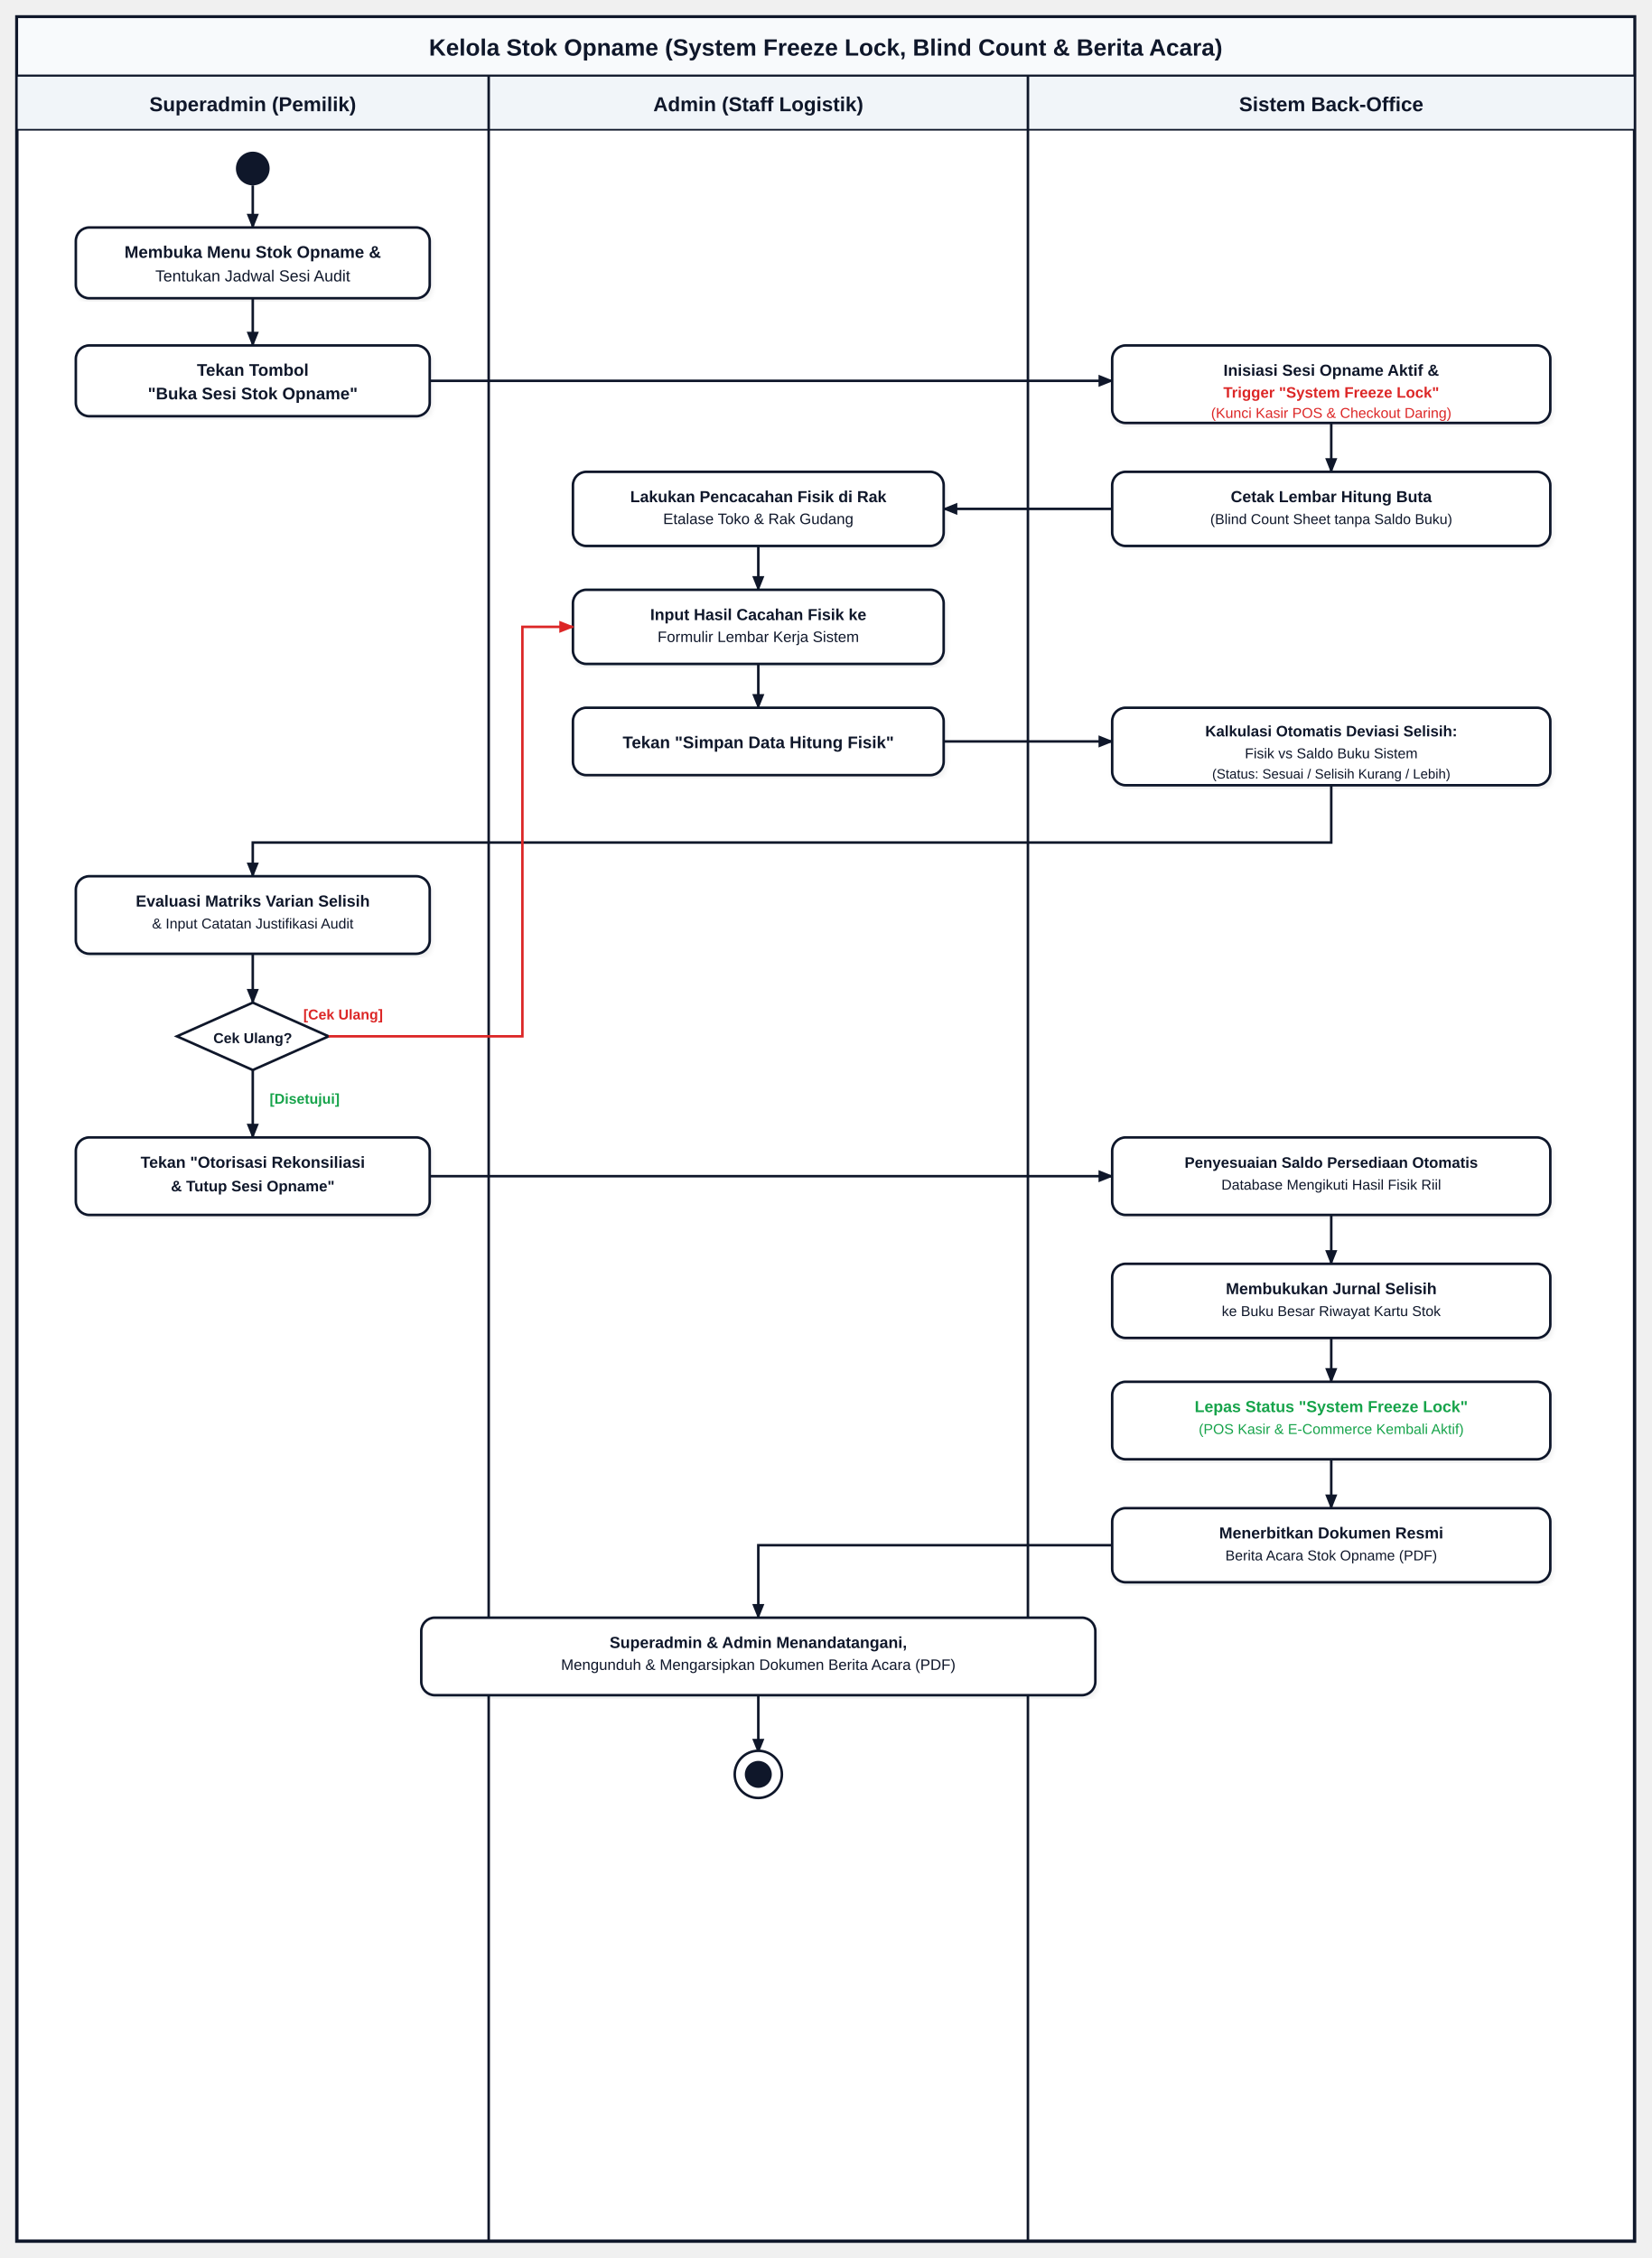
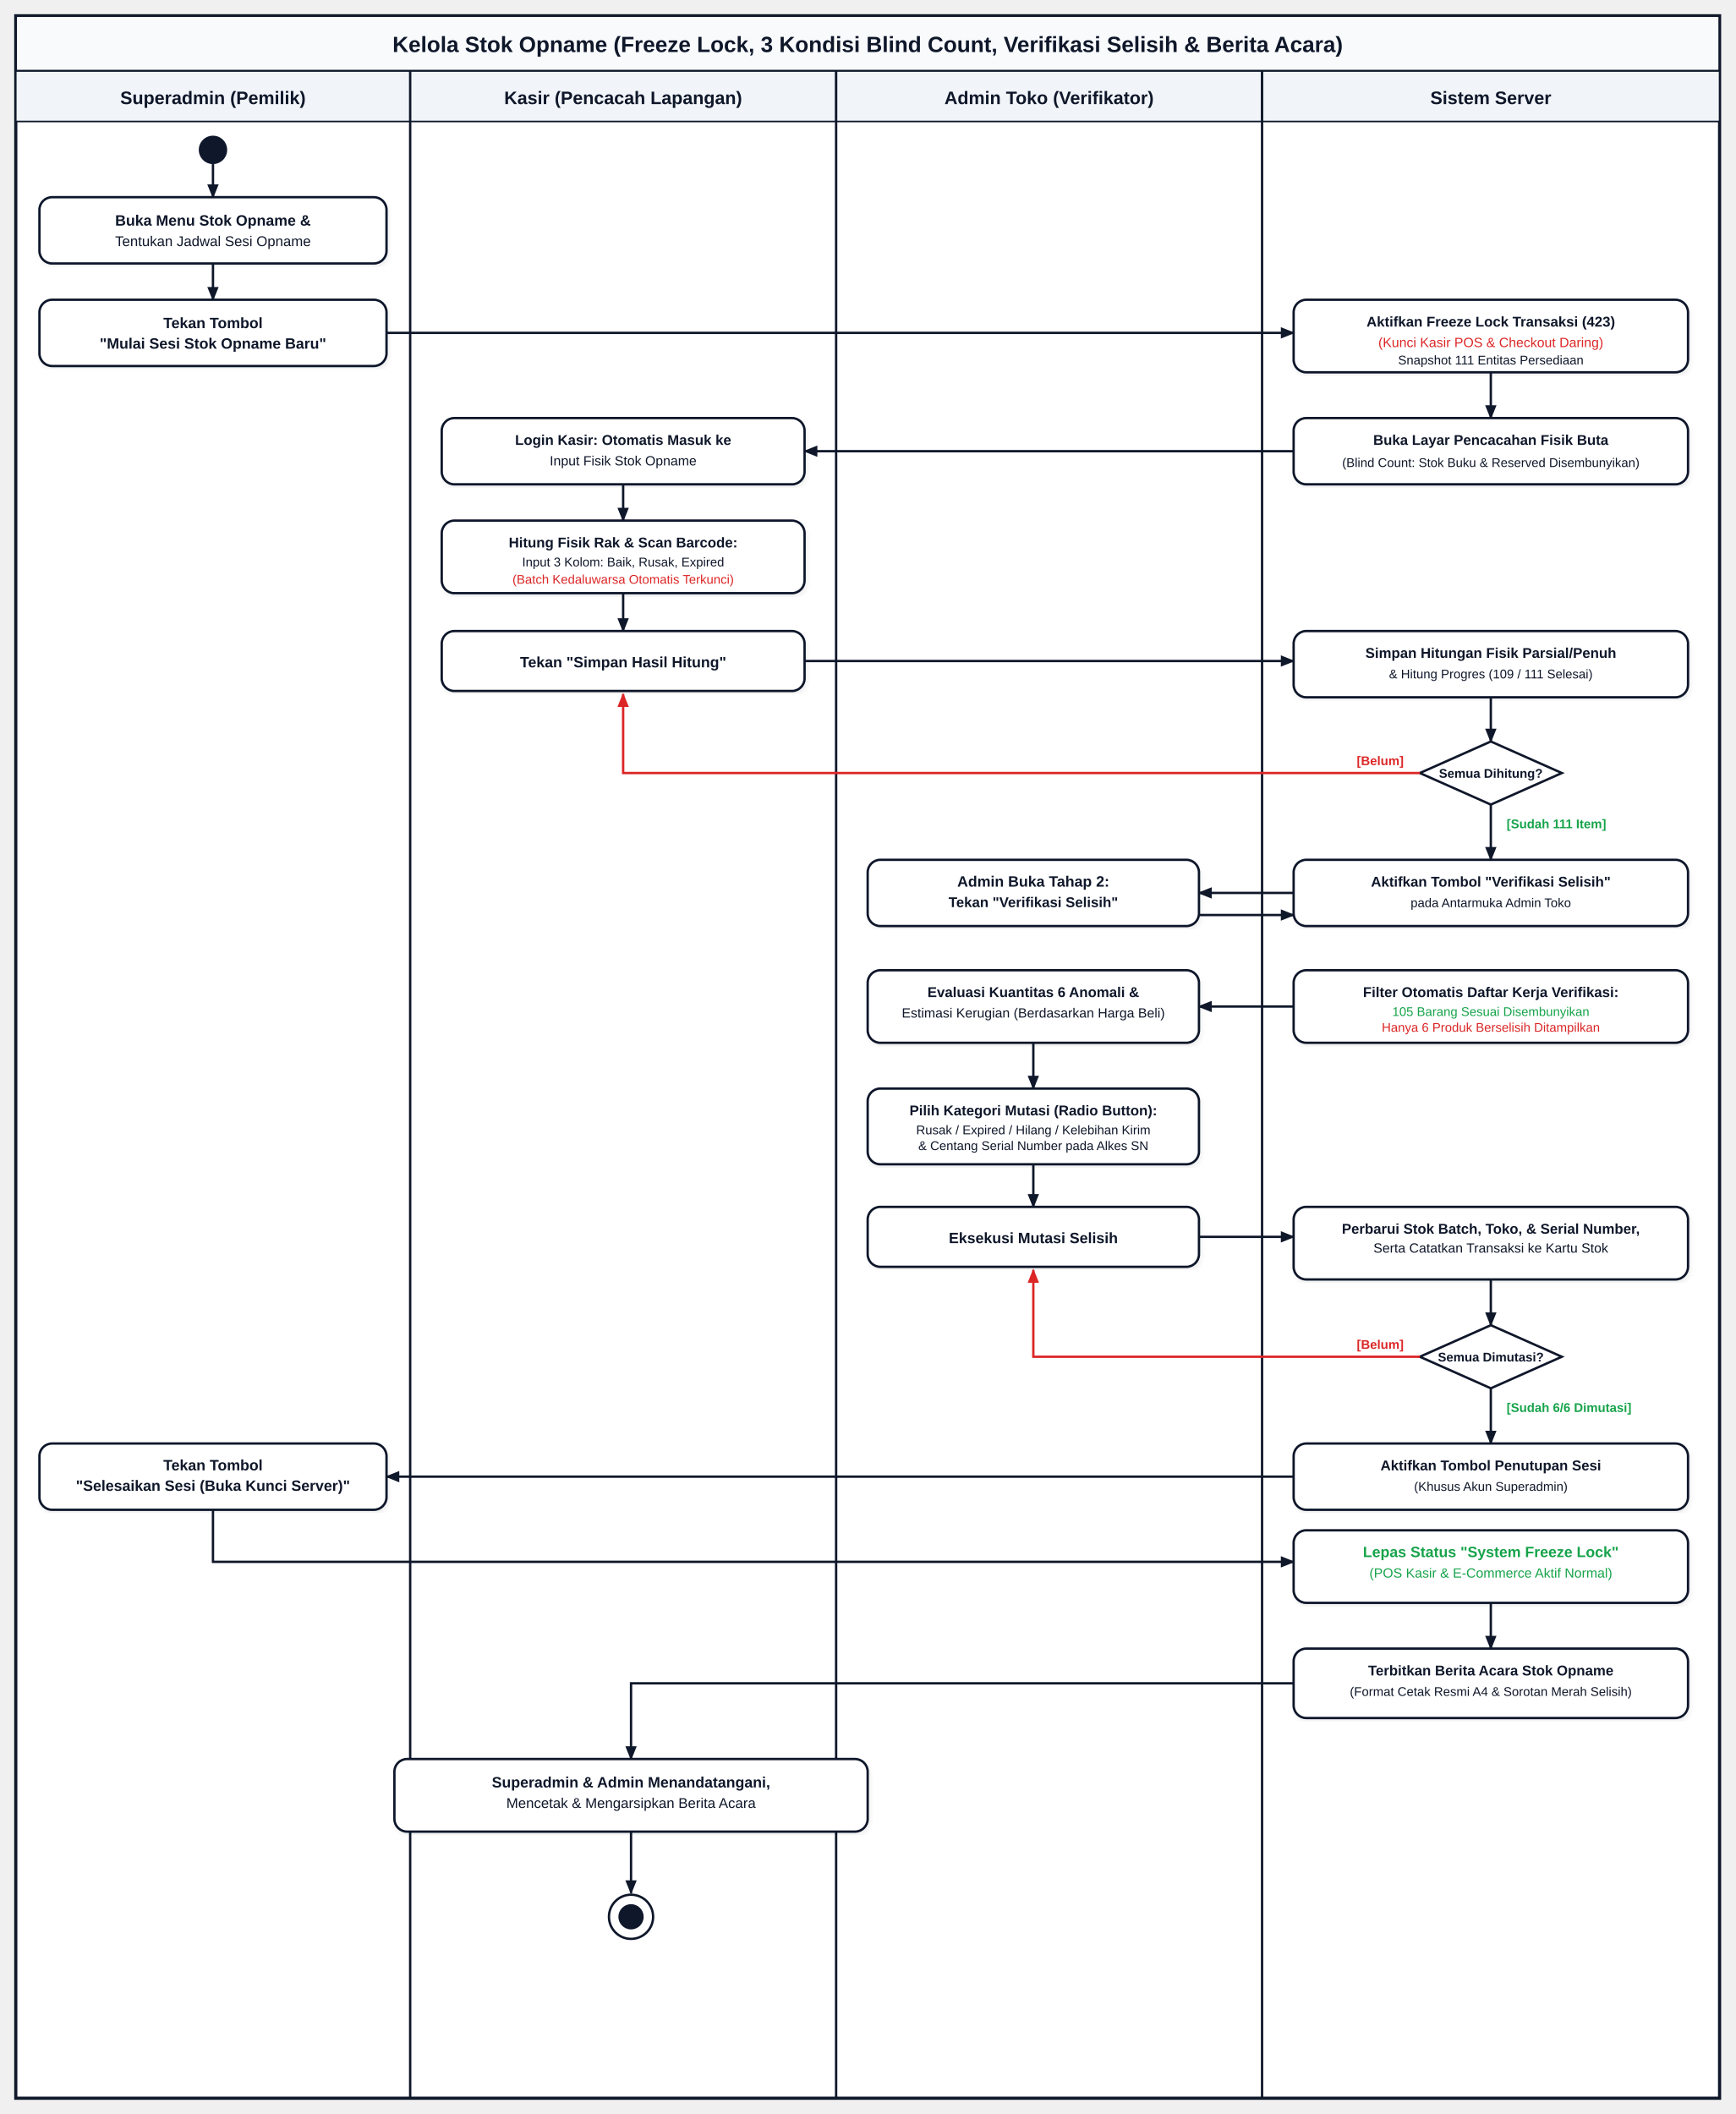
- <svg xmlns="http://www.w3.org/2000/svg" viewBox="0 0 980 1340" width="100%" height="100%" style="font-family: Arial, sans-serif; background: #ffffff;">
+ <svg xmlns="http://www.w3.org/2000/svg" viewBox="0 0 1100 1340" width="100%" height="100%" style="font-family: Arial, sans-serif; background: #ffffff;">
  <defs>
    <marker id="arrow" viewBox="0 0 10 10" refX="9" refY="5" markerWidth="6" markerHeight="6" orient="auto-start-reverse">
      <path d="M 0 1 L 10 5 L 0 9 z" fill="#0f172a" />
    </marker>
    <marker id="arrow-red" viewBox="0 0 10 10" refX="9" refY="5" markerWidth="6" markerHeight="6" orient="auto-start-reverse">
      <path d="M 0 1 L 10 5 L 0 9 z" fill="#dc2626" />
    </marker>
    <marker id="arrow-green" viewBox="0 0 10 10" refX="9" refY="5" markerWidth="6" markerHeight="6" orient="auto-start-reverse">
      <path d="M 0 1 L 10 5 L 0 9 z" fill="#16a34a" />
    </marker>
-     <marker id="arrow-blue" viewBox="0 0 10 10" refX="9" refY="5" markerWidth="6" markerHeight="6" orient="auto-start-reverse">
-       <path d="M 0 1 L 10 5 L 0 9 z" fill="#2563eb" />
-     </marker>
    <filter id="shadow" x="-5%" y="-5%" width="110%" height="110%">
      <feDropShadow dx="1" dy="2" stdDeviation="1.5" flood-opacity="0.06" />
    </filter>
  </defs>
-   <rect x="10" y="10" width="960" height="1320" fill="#ffffff" stroke="#0f172a" stroke-width="2" />
-   <rect x="10" y="10" width="960" height="35" fill="#f8fafc" stroke="#0f172a" stroke-width="1.5" />
-   <text x="490" y="33" text-anchor="middle" font-size="14" font-weight="bold" fill="#0f172a">Kelola Stok Opname (System Freeze Lock, Blind Count &amp; Berita Acara)</text>
-   <rect x="10" y="45" width="280" height="32" fill="#f1f5f9" stroke="#0f172a" stroke-width="1" />
-   <text x="150" y="66" text-anchor="middle" font-size="12" font-weight="bold" fill="#0f172a">Superadmin (Pemilik)</text>
-   <rect x="290" y="45" width="320" height="32" fill="#f1f5f9" stroke="#0f172a" stroke-width="1" />
-   <text x="450" y="66" text-anchor="middle" font-size="12" font-weight="bold" fill="#0f172a">Admin (Staff Logistik)</text>
-   <rect x="610" y="45" width="360" height="32" fill="#f1f5f9" stroke="#0f172a" stroke-width="1" />
-   <text x="790" y="66" text-anchor="middle" font-size="12" font-weight="bold" fill="#0f172a">Sistem Back-Office</text>
-   <line x1="290" y1="45" x2="290" y2="1330" stroke="#0f172a" stroke-width="1.5" />
-   <line x1="610" y1="45" x2="610" y2="1330" stroke="#0f172a" stroke-width="1.5" />
-   <circle cx="150" cy="100" r="10" fill="#0f172a" />
-   <line x1="150" y1="110" x2="150" y2="135" stroke="#0f172a" stroke-width="1.5" marker-end="url(#arrow)" />
-   <rect x="45" y="135" width="210" height="42" rx="8" fill="#ffffff" stroke="#0f172a" stroke-width="1.5" filter="url(#shadow)" />
-   <text x="150" y="153" text-anchor="middle" font-size="10" font-weight="bold" fill="#0f172a">Membuka Menu Stok Opname &amp;</text>
-   <text x="150" y="167" text-anchor="middle" font-size="9.5" fill="#0f172a">Tentukan Jadwal Sesi Audit</text>
-   <line x1="150" y1="177" x2="150" y2="205" stroke="#0f172a" stroke-width="1.5" marker-end="url(#arrow)" />
-   <rect x="45" y="205" width="210" height="42" rx="8" fill="#ffffff" stroke="#0f172a" stroke-width="1.5" filter="url(#shadow)" />
-   <text x="150" y="223" text-anchor="middle" font-size="10" font-weight="bold" fill="#0f172a">Tekan Tombol</text>
-   <text x="150" y="237" text-anchor="middle" font-size="10" font-weight="bold" fill="#0f172a">"Buka Sesi Stok Opname"</text>
-   <path d="M 255 226 L 660 226" fill="none" stroke="#0f172a" stroke-width="1.5" marker-end="url(#arrow)" />
-   <rect x="660" y="205" width="260" height="46" rx="8" fill="#ffffff" stroke="#0f172a" stroke-width="1.5" filter="url(#shadow)" />
-   <text x="790" y="223" text-anchor="middle" font-size="9.5" font-weight="bold" fill="#0f172a">Inisiasi Sesi Opname Aktif &amp;</text>
-   <text x="790" y="236" text-anchor="middle" font-size="9" font-weight="bold" fill="#dc2626">Trigger "System Freeze Lock"</text>
-   <text x="790" y="248" text-anchor="middle" font-size="8.5" fill="#dc2626">(Kunci Kasir POS &amp; Checkout Daring)</text>
-   <line x1="790" y1="251" x2="790" y2="280" stroke="#0f172a" stroke-width="1.5" marker-end="url(#arrow)" />
-   <rect x="660" y="280" width="260" height="44" rx="8" fill="#ffffff" stroke="#0f172a" stroke-width="1.5" filter="url(#shadow)" />
-   <text x="790" y="298" text-anchor="middle" font-size="9.5" font-weight="bold" fill="#0f172a">Cetak Lembar Hitung Buta</text>
-   <text x="790" y="311" text-anchor="middle" font-size="8.5" fill="#0f172a">(Blind Count Sheet tanpa Saldo Buku)</text>
-   <path d="M 660 302 L 560 302" fill="none" stroke="#0f172a" stroke-width="1.5" marker-end="url(#arrow)" />
-   <rect x="340" y="280" width="220" height="44" rx="8" fill="#ffffff" stroke="#0f172a" stroke-width="1.5" filter="url(#shadow)" />
-   <text x="450" y="298" text-anchor="middle" font-size="9.5" font-weight="bold" fill="#0f172a">Lakukan Pencacahan Fisik di Rak</text>
-   <text x="450" y="311" text-anchor="middle" font-size="9" fill="#0f172a">Etalase Toko &amp; Rak Gudang</text>
-   <line x1="450" y1="324" x2="450" y2="350" stroke="#0f172a" stroke-width="1.5" marker-end="url(#arrow)" />
-   <rect x="340" y="350" width="220" height="44" rx="8" fill="#ffffff" stroke="#0f172a" stroke-width="1.5" filter="url(#shadow)" />
-   <text x="450" y="368" text-anchor="middle" font-size="9.5" font-weight="bold" fill="#0f172a">Input Hasil Cacahan Fisik ke</text>
-   <text x="450" y="381" text-anchor="middle" font-size="9" fill="#0f172a">Formulir Lembar Kerja Sistem</text>
-   <line x1="450" y1="394" x2="450" y2="420" stroke="#0f172a" stroke-width="1.5" marker-end="url(#arrow)" />
-   <rect x="340" y="420" width="220" height="40" rx="8" fill="#ffffff" stroke="#0f172a" stroke-width="1.5" filter="url(#shadow)" />
-   <text x="450" y="444" text-anchor="middle" font-size="10" font-weight="bold" fill="#0f172a">Tekan "Simpan Data Hitung Fisik"</text>
-   <path d="M 560 440 L 660 440" fill="none" stroke="#0f172a" stroke-width="1.5" marker-end="url(#arrow)" />
-   <rect x="660" y="420" width="260" height="46" rx="8" fill="#ffffff" stroke="#0f172a" stroke-width="1.5" filter="url(#shadow)" />
-   <text x="790" y="437" text-anchor="middle" font-size="9" font-weight="bold" fill="#0f172a">Kalkulasi Otomatis Deviasi Selisih:</text>
-   <text x="790" y="450" text-anchor="middle" font-size="8.5" fill="#0f172a">Fisik vs Saldo Buku Sistem</text>
-   <text x="790" y="462" text-anchor="middle" font-size="8" fill="#0f172a">(Status: Sesuai / Selisih Kurang / Lebih)</text>
-   <path d="M 790 466 L 790 500 L 150 500 L 150 520" fill="none" stroke="#0f172a" stroke-width="1.5" marker-end="url(#arrow)" />
-   <rect x="45" y="520" width="210" height="46" rx="8" fill="#ffffff" stroke="#0f172a" stroke-width="1.5" filter="url(#shadow)" />
-   <text x="150" y="538" text-anchor="middle" font-size="9.5" font-weight="bold" fill="#0f172a">Evaluasi Matriks Varian Selisih</text>
-   <text x="150" y="551" text-anchor="middle" font-size="8.5" fill="#0f172a">&amp; Input Catatan Justifikasi Audit</text>
-   <line x1="150" y1="566" x2="150" y2="595" stroke="#0f172a" stroke-width="1.5" marker-end="url(#arrow)" />
-   <polygon points="150,595 195,615 150,635 105,615" fill="#ffffff" stroke="#0f172a" stroke-width="1.5" />
-   <text x="150" y="619" text-anchor="middle" font-size="8.5" font-weight="bold" fill="#0f172a">Cek Ulang?</text>
-   <text x="180" y="605" font-size="8.5" font-weight="bold" fill="#dc2626">[Cek Ulang]</text>
-   <path d="M 195 615 L 310 615 L 310 372 L 340 372" fill="none" stroke="#dc2626" stroke-width="1.5" marker-end="url(#arrow-red)" />
-   <text x="160" y="655" font-size="8.5" font-weight="bold" fill="#16a34a">[Disetujui]</text>
-   <line x1="150" y1="635" x2="150" y2="675" stroke="#0f172a" stroke-width="1.5" marker-end="url(#arrow)" />
-   <rect x="45" y="675" width="210" height="46" rx="8" fill="#ffffff" stroke="#0f172a" stroke-width="1.5" filter="url(#shadow)" />
-   <text x="150" y="693" text-anchor="middle" font-size="9.5" font-weight="bold" fill="#0f172a">Tekan "Otorisasi Rekonsiliasi</text>
-   <text x="150" y="707" text-anchor="middle" font-size="9" font-weight="bold" fill="#0f172a">&amp; Tutup Sesi Opname"</text>
-   <path d="M 255 698 L 660 698" fill="none" stroke="#0f172a" stroke-width="1.5" marker-end="url(#arrow)" />
-   <rect x="660" y="675" width="260" height="46" rx="8" fill="#ffffff" stroke="#0f172a" stroke-width="1.5" filter="url(#shadow)" />
-   <text x="790" y="693" text-anchor="middle" font-size="9" font-weight="bold" fill="#0f172a">Penyesuaian Saldo Persediaan Otomatis</text>
-   <text x="790" y="706" text-anchor="middle" font-size="8.5" fill="#0f172a">Database Mengikuti Hasil Fisik Riil</text>
-   <line x1="790" y1="721" x2="790" y2="750" stroke="#0f172a" stroke-width="1.5" marker-end="url(#arrow)" />
-   <rect x="660" y="750" width="260" height="44" rx="8" fill="#ffffff" stroke="#0f172a" stroke-width="1.5" filter="url(#shadow)" />
-   <text x="790" y="768" text-anchor="middle" font-size="9.5" font-weight="bold" fill="#0f172a">Membukukan Jurnal Selisih</text>
-   <text x="790" y="781" text-anchor="middle" font-size="8.5" fill="#0f172a">ke Buku Besar Riwayat Kartu Stok</text>
-   <line x1="790" y1="794" x2="790" y2="820" stroke="#0f172a" stroke-width="1.5" marker-end="url(#arrow)" />
-   <rect x="660" y="820" width="260" height="46" rx="8" fill="#ffffff" stroke="#0f172a" stroke-width="1.5" filter="url(#shadow)" />
-   <text x="790" y="838" text-anchor="middle" font-size="9.5" font-weight="bold" fill="#16a34a">Lepas Status "System Freeze Lock"</text>
-   <text x="790" y="851" text-anchor="middle" font-size="8.5" fill="#16a34a">(POS Kasir &amp; E-Commerce Kembali Aktif)</text>
-   <line x1="790" y1="866" x2="790" y2="895" stroke="#0f172a" stroke-width="1.5" marker-end="url(#arrow)" />
-   <rect x="660" y="895" width="260" height="44" rx="8" fill="#ffffff" stroke="#0f172a" stroke-width="1.5" filter="url(#shadow)" />
-   <text x="790" y="913" text-anchor="middle" font-size="9.5" font-weight="bold" fill="#0f172a">Menerbitkan Dokumen Resmi</text>
-   <text x="790" y="926" text-anchor="middle" font-size="8.5" fill="#0f172a">Berita Acara Stok Opname (PDF)</text>
-   <path d="M 660 917 L 450 917 L 450 960" fill="none" stroke="#0f172a" stroke-width="1.5" marker-end="url(#arrow)" />
-   <rect x="250" y="960" width="400" height="46" rx="8" fill="#ffffff" stroke="#0f172a" stroke-width="1.5" filter="url(#shadow)" />
-   <text x="450" y="978" text-anchor="middle" font-size="9.5" font-weight="bold" fill="#0f172a">Superadmin &amp; Admin Menandatangani,</text>
-   <text x="450" y="991" text-anchor="middle" font-size="9" fill="#0f172a">Mengunduh &amp; Mengarsipkan Dokumen Berita Acara (PDF)</text>
-   <line x1="450" y1="1006" x2="450" y2="1040" stroke="#0f172a" stroke-width="1.5" marker-end="url(#arrow)" />
-   <circle cx="450" cy="1053" r="14" fill="#ffffff" stroke="#0f172a" stroke-width="1.5" />
-   <circle cx="450" cy="1053" r="8" fill="#0f172a" />
+   <rect x="10" y="10" width="1080" height="1320" fill="#ffffff" stroke="#0f172a" stroke-width="2" />
+   <rect x="10" y="10" width="1080" height="35" fill="#f8fafc" stroke="#0f172a" stroke-width="1.5" />
+   <text x="550" y="33" text-anchor="middle" font-size="14" font-weight="bold" fill="#0f172a">Kelola Stok Opname (Freeze Lock, 3 Kondisi Blind Count, Verifikasi Selisih &amp; Berita Acara)</text>
+   <rect x="10" y="45" width="250" height="32" fill="#f1f5f9" stroke="#0f172a" stroke-width="1" />
+   <text x="135" y="66" text-anchor="middle" font-size="11.5" font-weight="bold" fill="#0f172a">Superadmin (Pemilik)</text>
+   <rect x="260" y="45" width="270" height="32" fill="#f1f5f9" stroke="#0f172a" stroke-width="1" />
+   <text x="395" y="66" text-anchor="middle" font-size="11.5" font-weight="bold" fill="#0f172a">Kasir (Pencacah Lapangan)</text>
+   <rect x="530" y="45" width="270" height="32" fill="#f1f5f9" stroke="#0f172a" stroke-width="1" />
+   <text x="665" y="66" text-anchor="middle" font-size="11.5" font-weight="bold" fill="#0f172a">Admin Toko (Verifikator)</text>
+   <rect x="800" y="45" width="290" height="32" fill="#f1f5f9" stroke="#0f172a" stroke-width="1" />
+   <text x="945" y="66" text-anchor="middle" font-size="11.5" font-weight="bold" fill="#0f172a">Sistem Server</text>
+   <line x1="260" y1="45" x2="260" y2="1330" stroke="#0f172a" stroke-width="1.5" />
+   <line x1="530" y1="45" x2="530" y2="1330" stroke="#0f172a" stroke-width="1.5" />
+   <line x1="800" y1="45" x2="800" y2="1330" stroke="#0f172a" stroke-width="1.5" />
+   <circle cx="135" cy="95" r="9" fill="#0f172a" />
+   <line x1="135" y1="104" x2="135" y2="125" stroke="#0f172a" stroke-width="1.5" marker-end="url(#arrow)" />
+   <rect x="25" y="125" width="220" height="42" rx="8" fill="#ffffff" stroke="#0f172a" stroke-width="1.5" filter="url(#shadow)" />
+   <text x="135" y="143" text-anchor="middle" font-size="9.5" font-weight="bold" fill="#0f172a">Buka Menu Stok Opname &amp;</text>
+   <text x="135" y="156" text-anchor="middle" font-size="9" fill="#0f172a">Tentukan Jadwal Sesi Opname</text>
+   <line x1="135" y1="167" x2="135" y2="190" stroke="#0f172a" stroke-width="1.5" marker-end="url(#arrow)" />
+   <rect x="25" y="190" width="220" height="42" rx="8" fill="#ffffff" stroke="#0f172a" stroke-width="1.5" filter="url(#shadow)" />
+   <text x="135" y="208" text-anchor="middle" font-size="9.5" font-weight="bold" fill="#0f172a">Tekan Tombol</text>
+   <text x="135" y="221" text-anchor="middle" font-size="9.5" font-weight="bold" fill="#0f172a">"Mulai Sesi Stok Opname Baru"</text>
+   <path d="M 245 211 L 820 211" fill="none" stroke="#0f172a" stroke-width="1.5" marker-end="url(#arrow)" />
+   <rect x="820" y="190" width="250" height="46" rx="8" fill="#ffffff" stroke="#0f172a" stroke-width="1.5" filter="url(#shadow)" />
+   <text x="945" y="207" text-anchor="middle" font-size="9" font-weight="bold" fill="#0f172a">Aktifkan Freeze Lock Transaksi (423)</text>
+   <text x="945" y="220" text-anchor="middle" font-size="8.5" fill="#dc2626">(Kunci Kasir POS &amp; Checkout Daring)</text>
+   <text x="945" y="231" text-anchor="middle" font-size="8" fill="#0f172a">Snapshot 111 Entitas Persediaan</text>
+   <line x1="945" y1="236" x2="945" y2="265" stroke="#0f172a" stroke-width="1.5" marker-end="url(#arrow)" />
+   <rect x="820" y="265" width="250" height="42" rx="8" fill="#ffffff" stroke="#0f172a" stroke-width="1.5" filter="url(#shadow)" />
+   <text x="945" y="282" text-anchor="middle" font-size="9" font-weight="bold" fill="#0f172a">Buka Layar Pencacahan Fisik Buta</text>
+   <text x="945" y="296" text-anchor="middle" font-size="8" fill="#0f172a">(Blind Count: Stok Buku &amp; Reserved Disembunyikan)</text>
+   <path d="M 820 286 L 510 286" fill="none" stroke="#0f172a" stroke-width="1.5" marker-end="url(#arrow)" />
+   <rect x="280" y="265" width="230" height="42" rx="8" fill="#ffffff" stroke="#0f172a" stroke-width="1.5" filter="url(#shadow)" />
+   <text x="395" y="282" text-anchor="middle" font-size="9" font-weight="bold" fill="#0f172a">Login Kasir: Otomatis Masuk ke</text>
+   <text x="395" y="295" text-anchor="middle" font-size="8.5" fill="#0f172a">Input Fisik Stok Opname</text>
+   <line x1="395" y1="307" x2="395" y2="330" stroke="#0f172a" stroke-width="1.5" marker-end="url(#arrow)" />
+   <rect x="280" y="330" width="230" height="46" rx="8" fill="#ffffff" stroke="#0f172a" stroke-width="1.5" filter="url(#shadow)" />
+   <text x="395" y="347" text-anchor="middle" font-size="9" font-weight="bold" fill="#0f172a">Hitung Fisik Rak &amp; Scan Barcode:</text>
+   <text x="395" y="359" text-anchor="middle" font-size="8" fill="#0f172a">Input 3 Kolom: Baik, Rusak, Expired</text>
+   <text x="395" y="370" text-anchor="middle" font-size="8" fill="#dc2626">(Batch Kedaluwarsa Otomatis Terkunci)</text>
+   <line x1="395" y1="376" x2="395" y2="400" stroke="#0f172a" stroke-width="1.5" marker-end="url(#arrow)" />
+   <rect x="280" y="400" width="230" height="38" rx="8" fill="#ffffff" stroke="#0f172a" stroke-width="1.5" filter="url(#shadow)" />
+   <text x="395" y="423" text-anchor="middle" font-size="9.5" font-weight="bold" fill="#0f172a">Tekan "Simpan Hasil Hitung"</text>
+   <path d="M 510 419 L 820 419" fill="none" stroke="#0f172a" stroke-width="1.5" marker-end="url(#arrow)" />
+   <rect x="820" y="400" width="250" height="42" rx="8" fill="#ffffff" stroke="#0f172a" stroke-width="1.5" filter="url(#shadow)" />
+   <text x="945" y="417" text-anchor="middle" font-size="9" font-weight="bold" fill="#0f172a">Simpan Hitungan Fisik Parsial/Penuh</text>
+   <text x="945" y="430" text-anchor="middle" font-size="8" fill="#0f172a">&amp; Hitung Progres (109 / 111 Selesai)</text>
+   <line x1="945" y1="442" x2="945" y2="470" stroke="#0f172a" stroke-width="1.5" marker-end="url(#arrow)" />
+   <polygon points="945,470 990,490 945,510 900,490" fill="#ffffff" stroke="#0f172a" stroke-width="1.5" />
+   <text x="945" y="493" text-anchor="middle" font-size="8" font-weight="bold" fill="#0f172a">Semua Dihitung?</text>
+   <text x="860" y="485" font-size="8" font-weight="bold" fill="#dc2626">[Belum]</text>
+   <path d="M 900 490 L 395 490 L 395 440" fill="none" stroke="#dc2626" stroke-width="1.5" marker-end="url(#arrow-red)" />
+   <text x="955" y="525" font-size="8" font-weight="bold" fill="#16a34a">[Sudah 111 Item]</text>
+   <line x1="945" y1="510" x2="945" y2="545" stroke="#0f172a" stroke-width="1.5" marker-end="url(#arrow)" />
+   <rect x="820" y="545" width="250" height="42" rx="8" fill="#ffffff" stroke="#0f172a" stroke-width="1.5" filter="url(#shadow)" />
+   <text x="945" y="562" text-anchor="middle" font-size="9" font-weight="bold" fill="#0f172a">Aktifkan Tombol "Verifikasi Selisih"</text>
+   <text x="945" y="575" text-anchor="middle" font-size="8" fill="#0f172a">pada Antarmuka Admin Toko</text>
+   <path d="M 820 566 L 760 566" fill="none" stroke="#0f172a" stroke-width="1.5" marker-end="url(#arrow)" />
+   <rect x="550" y="545" width="210" height="42" rx="8" fill="#ffffff" stroke="#0f172a" stroke-width="1.5" filter="url(#shadow)" />
+   <text x="655" y="562" text-anchor="middle" font-size="9.5" font-weight="bold" fill="#0f172a">Admin Buka Tahap 2:</text>
+   <text x="655" y="575" text-anchor="middle" font-size="9" font-weight="bold" fill="#0f172a">Tekan "Verifikasi Selisih"</text>
+   <path d="M 760 580 L 820 580" fill="none" stroke="#0f172a" stroke-width="1.5" marker-end="url(#arrow)" />
+   <rect x="820" y="615" width="250" height="46" rx="8" fill="#ffffff" stroke="#0f172a" stroke-width="1.5" filter="url(#shadow)" />
+   <text x="945" y="632" text-anchor="middle" font-size="9" font-weight="bold" fill="#0f172a">Filter Otomatis Daftar Kerja Verifikasi:</text>
+   <text x="945" y="644" text-anchor="middle" font-size="8" fill="#16a34a">105 Barang Sesuai Disembunyikan</text>
+   <text x="945" y="654" text-anchor="middle" font-size="8" fill="#dc2626">Hanya 6 Produk Berselisih Ditampilkan</text>
+   <path d="M 820 638 L 760 638" fill="none" stroke="#0f172a" stroke-width="1.5" marker-end="url(#arrow)" />
+   <rect x="550" y="615" width="210" height="46" rx="8" fill="#ffffff" stroke="#0f172a" stroke-width="1.5" filter="url(#shadow)" />
+   <text x="655" y="632" text-anchor="middle" font-size="9" font-weight="bold" fill="#0f172a">Evaluasi Kuantitas 6 Anomali &amp;</text>
+   <text x="655" y="645" text-anchor="middle" font-size="8.5" fill="#0f172a">Estimasi Kerugian (Berdasarkan Harga Beli)</text>
+   <line x1="655" y1="661" x2="655" y2="690" stroke="#0f172a" stroke-width="1.5" marker-end="url(#arrow)" />
+   <rect x="550" y="690" width="210" height="48" rx="8" fill="#ffffff" stroke="#0f172a" stroke-width="1.5" filter="url(#shadow)" />
+   <text x="655" y="707" text-anchor="middle" font-size="9" font-weight="bold" fill="#0f172a">Pilih Kategori Mutasi (Radio Button):</text>
+   <text x="655" y="719" text-anchor="middle" font-size="8" fill="#0f172a">Rusak / Expired / Hilang / Kelebihan Kirim</text>
+   <text x="655" y="729" text-anchor="middle" font-size="8" fill="#0f172a">&amp; Centang Serial Number pada Alkes SN</text>
+   <line x1="655" y1="738" x2="655" y2="765" stroke="#0f172a" stroke-width="1.5" marker-end="url(#arrow)" />
+   <rect x="550" y="765" width="210" height="38" rx="8" fill="#ffffff" stroke="#0f172a" stroke-width="1.5" filter="url(#shadow)" />
+   <text x="655" y="788" text-anchor="middle" font-size="9.5" font-weight="bold" fill="#0f172a">Eksekusi Mutasi Selisih</text>
+   <path d="M 760 784 L 820 784" fill="none" stroke="#0f172a" stroke-width="1.5" marker-end="url(#arrow)" />
+   <rect x="820" y="765" width="250" height="46" rx="8" fill="#ffffff" stroke="#0f172a" stroke-width="1.5" filter="url(#shadow)" />
+   <text x="945" y="782" text-anchor="middle" font-size="9" font-weight="bold" fill="#0f172a">Perbarui Stok Batch, Toko, &amp; Serial Number,</text>
+   <text x="945" y="794" text-anchor="middle" font-size="8.5" fill="#0f172a">Serta Catatkan Transaksi ke Kartu Stok</text>
+   <line x1="945" y1="811" x2="945" y2="840" stroke="#0f172a" stroke-width="1.5" marker-end="url(#arrow)" />
+   <polygon points="945,840 990,860 945,880 900,860" fill="#ffffff" stroke="#0f172a" stroke-width="1.5" />
+   <text x="945" y="863" text-anchor="middle" font-size="8" font-weight="bold" fill="#0f172a">Semua Dimutasi?</text>
+   <text x="860" y="855" font-size="8" font-weight="bold" fill="#dc2626">[Belum]</text>
+   <path d="M 900 860 L 655 860 L 655 805" fill="none" stroke="#dc2626" stroke-width="1.5" marker-end="url(#arrow-red)" />
+   <text x="955" y="895" font-size="8" font-weight="bold" fill="#16a34a">[Sudah 6/6 Dimutasi]</text>
+   <line x1="945" y1="880" x2="945" y2="915" stroke="#0f172a" stroke-width="1.5" marker-end="url(#arrow)" />
+   <rect x="820" y="915" width="250" height="42" rx="8" fill="#ffffff" stroke="#0f172a" stroke-width="1.5" filter="url(#shadow)" />
+   <text x="945" y="932" text-anchor="middle" font-size="9" font-weight="bold" fill="#0f172a">Aktifkan Tombol Penutupan Sesi</text>
+   <text x="945" y="945" text-anchor="middle" font-size="8" fill="#0f172a">(Khusus Akun Superadmin)</text>
+   <path d="M 820 936 L 245 936" fill="none" stroke="#0f172a" stroke-width="1.5" marker-end="url(#arrow)" />
+   <rect x="25" y="915" width="220" height="42" rx="8" fill="#ffffff" stroke="#0f172a" stroke-width="1.5" filter="url(#shadow)" />
+   <text x="135" y="932" text-anchor="middle" font-size="9.5" font-weight="bold" fill="#0f172a">Tekan Tombol</text>
+   <text x="135" y="945" text-anchor="middle" font-size="9.5" font-weight="bold" fill="#0f172a">"Selesaikan Sesi (Buka Kunci Server)"</text>
+   <path d="M 135 957 L 135 990 L 820 990" fill="none" stroke="#0f172a" stroke-width="1.5" marker-end="url(#arrow)" />
+   <rect x="820" y="970" width="250" height="46" rx="8" fill="#ffffff" stroke="#0f172a" stroke-width="1.5" filter="url(#shadow)" />
+   <text x="945" y="987" text-anchor="middle" font-size="9.5" font-weight="bold" fill="#16a34a">Lepas Status "System Freeze Lock"</text>
+   <text x="945" y="1000" text-anchor="middle" font-size="8.5" fill="#16a34a">(POS Kasir &amp; E-Commerce Aktif Normal)</text>
+   <line x1="945" y1="1016" x2="945" y2="1045" stroke="#0f172a" stroke-width="1.5" marker-end="url(#arrow)" />
+   <rect x="820" y="1045" width="250" height="44" rx="8" fill="#ffffff" stroke="#0f172a" stroke-width="1.5" filter="url(#shadow)" />
+   <text x="945" y="1062" text-anchor="middle" font-size="9" font-weight="bold" fill="#0f172a">Terbitkan Berita Acara Stok Opname</text>
+   <text x="945" y="1075" text-anchor="middle" font-size="8" fill="#0f172a">(Format Cetak Resmi A4 &amp; Sorotan Merah Selisih)</text>
+   <path d="M 820 1067 L 400 1067 L 400 1115" fill="none" stroke="#0f172a" stroke-width="1.5" marker-end="url(#arrow)" />
+   <rect x="250" y="1115" width="300" height="46" rx="8" fill="#ffffff" stroke="#0f172a" stroke-width="1.5" filter="url(#shadow)" />
+   <text x="400" y="1133" text-anchor="middle" font-size="9.5" font-weight="bold" fill="#0f172a">Superadmin &amp; Admin Menandatangani,</text>
+   <text x="400" y="1146" text-anchor="middle" font-size="9" fill="#0f172a">Mencetak &amp; Mengarsipkan Berita Acara</text>
+   <line x1="400" y1="1161" x2="400" y2="1200" stroke="#0f172a" stroke-width="1.5" marker-end="url(#arrow)" />
+   <circle cx="400" cy="1215" r="14" fill="#ffffff" stroke="#0f172a" stroke-width="1.5" />
+   <circle cx="400" cy="1215" r="8" fill="#0f172a" />
</svg>
